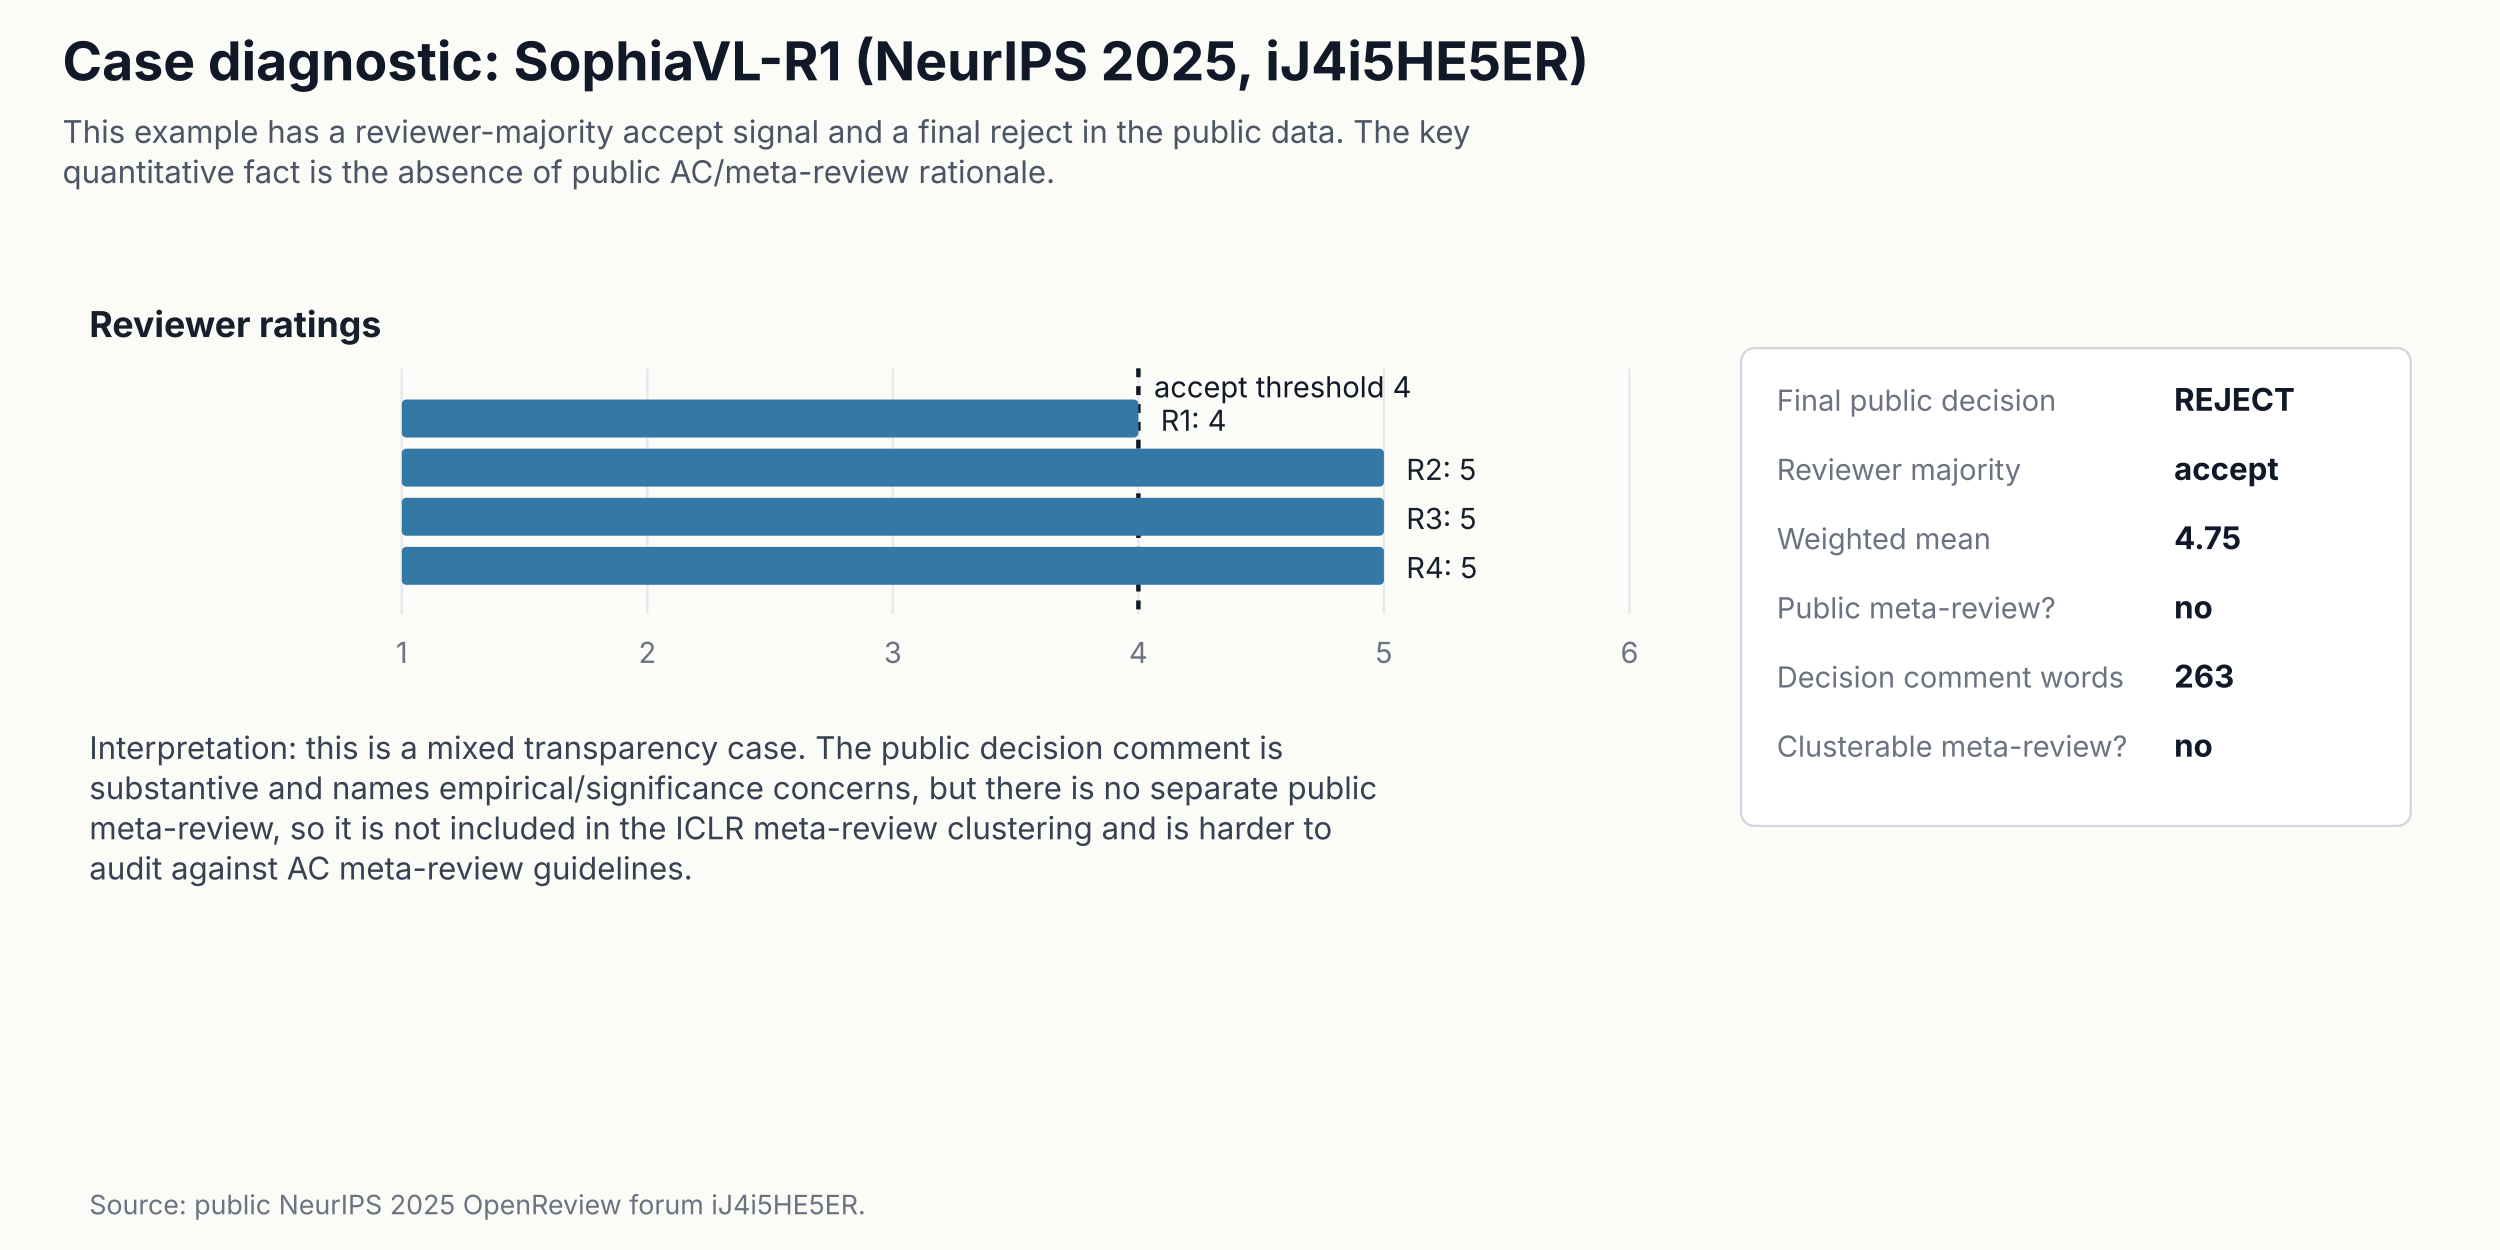
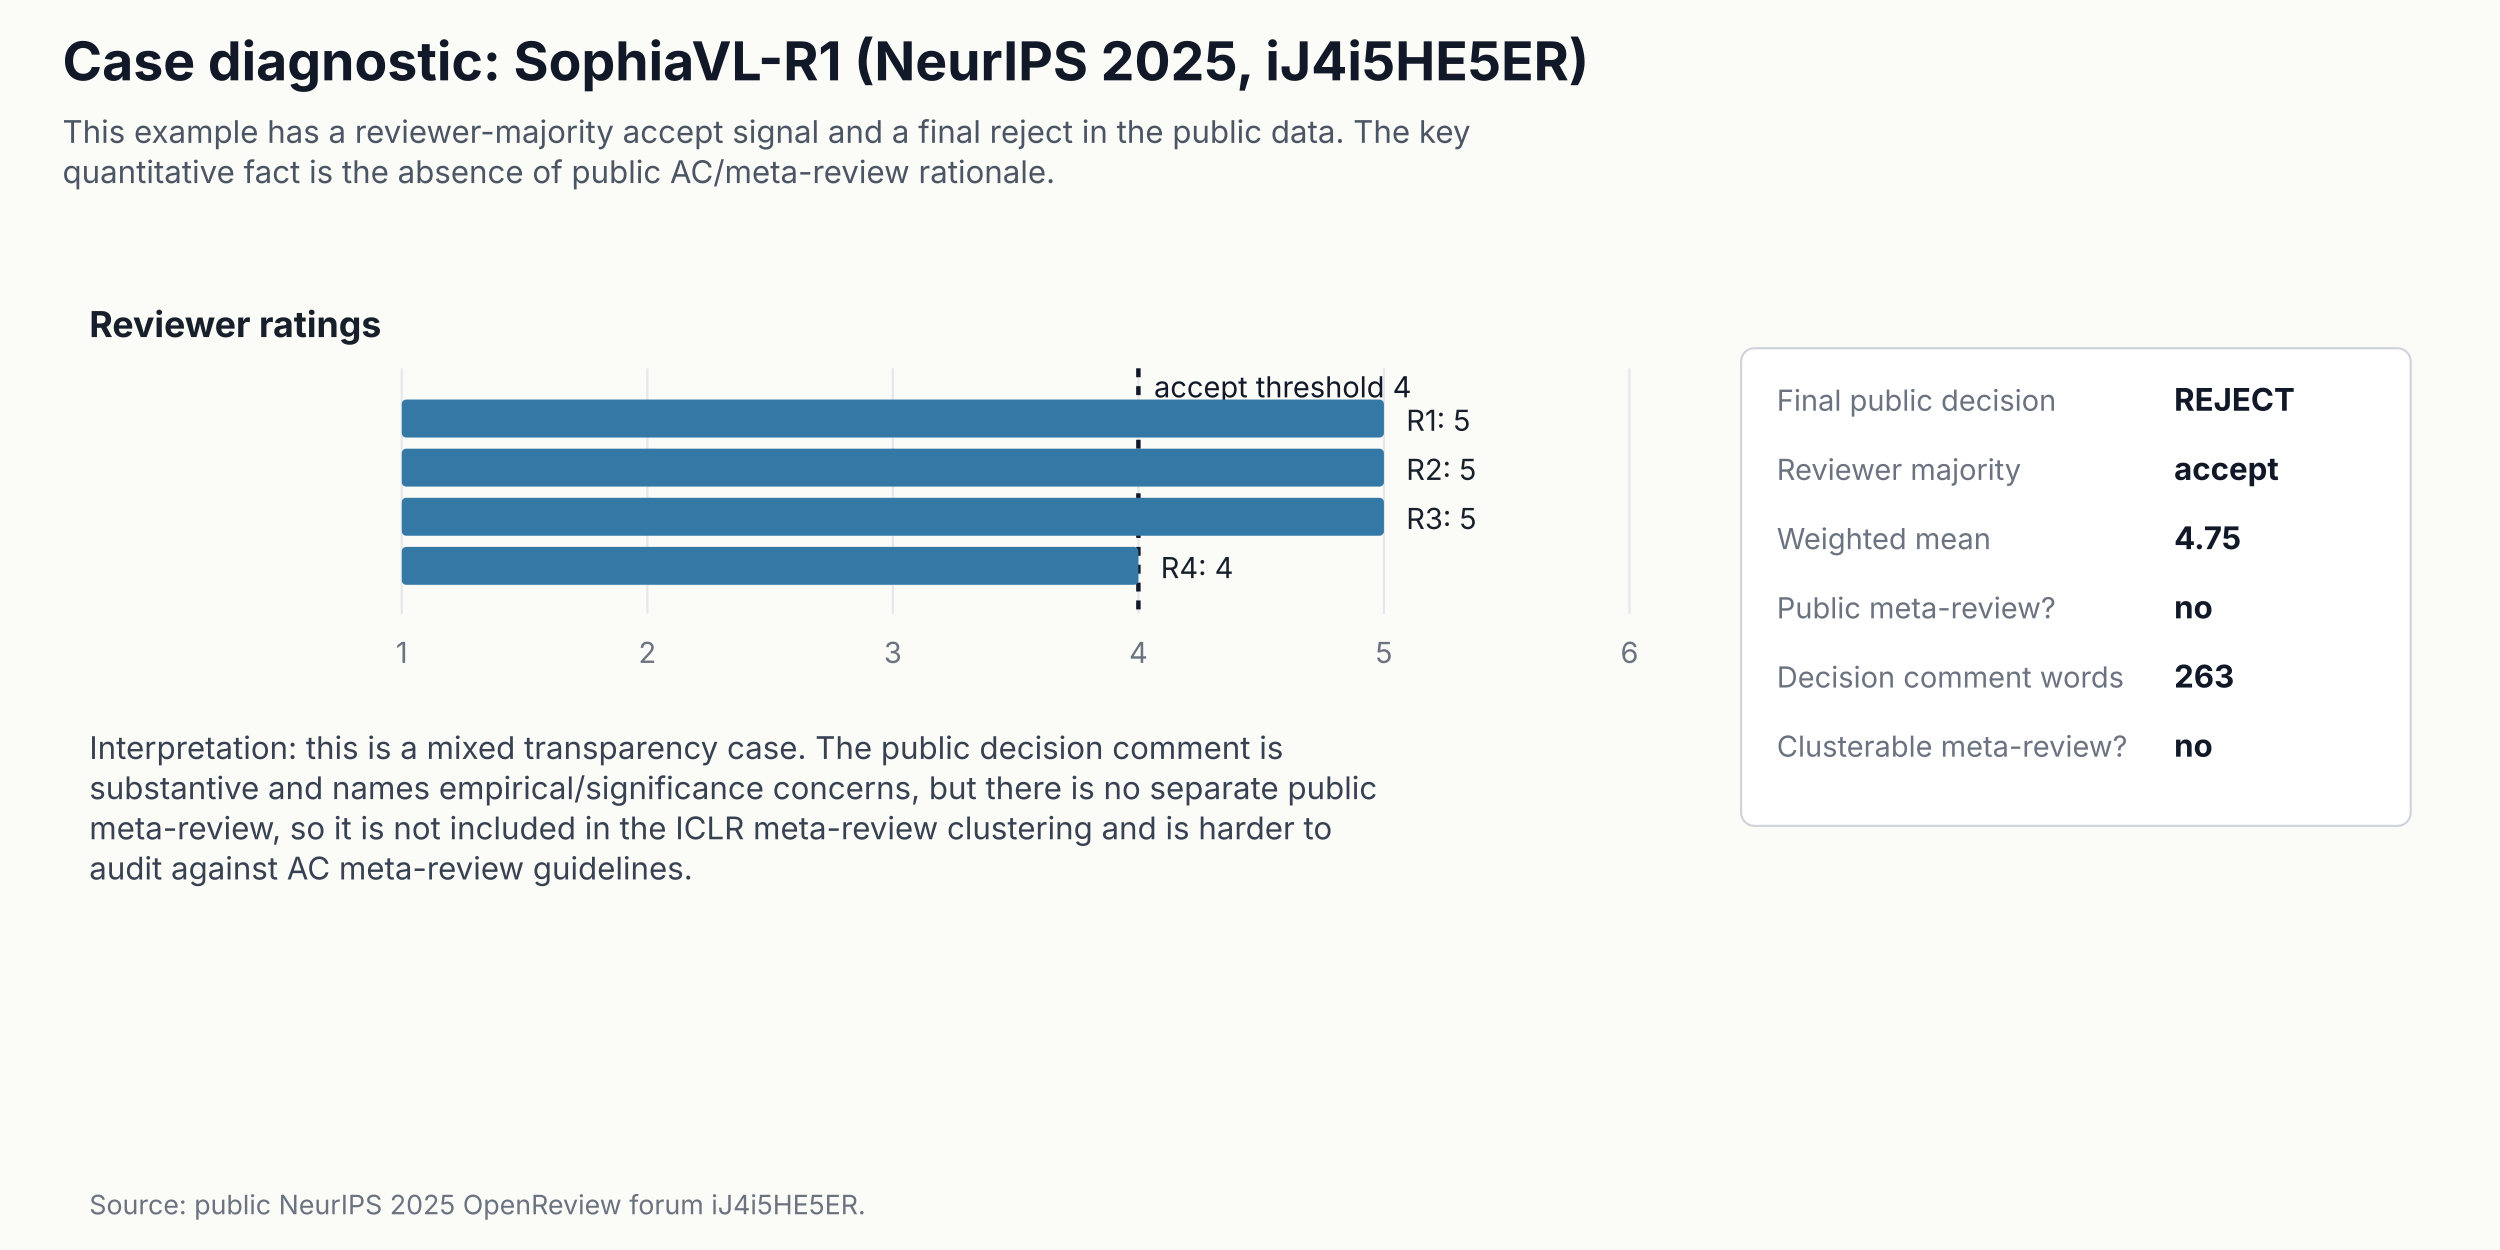
<svg xmlns="http://www.w3.org/2000/svg" width="1120" height="560" viewBox="0 0 1120 560">
  <rect width="100%" height="100%" fill="#fbfbf8" />
  <text x="28.0" y="36.0" font-family="Inter, Arial, sans-serif" font-size="24" font-weight="700" fill="#111827" text-anchor="start">Case diagnostic: SophiaVL-R1 (NeurIPS 2025, iJ4i5HE5ER)</text>
  <text x="28.0" y="64.0" font-family="Inter, Arial, sans-serif" font-size="14" font-weight="400" fill="#4b5563" text-anchor="start">This example has a reviewer-majority accept signal and a final reject in the public data. The key</text>
  <text x="28.0" y="82.0" font-family="Inter, Arial, sans-serif" font-size="14" font-weight="400" fill="#4b5563" text-anchor="start">quantitative fact is the absence of public AC/meta-review rationale.</text>
  <text x="40.0" y="151.0" font-family="Inter, Arial, sans-serif" font-size="16" font-weight="700" fill="#17202a" text-anchor="start">Reviewer ratings</text>
  <line x1="180.0" x2="180.0" y1="165" y2="275" stroke="#e5e7eb" />
  <text x="180.0" y="297.0" font-family="Inter, Arial, sans-serif" font-size="13" font-weight="400" fill="#6b7280" text-anchor="middle">1</text>
  <line x1="290.0" x2="290.0" y1="165" y2="275" stroke="#e5e7eb" />
  <text x="290.0" y="297.0" font-family="Inter, Arial, sans-serif" font-size="13" font-weight="400" fill="#6b7280" text-anchor="middle">2</text>
  <line x1="400.0" x2="400.0" y1="165" y2="275" stroke="#e5e7eb" />
  <text x="400.0" y="297.0" font-family="Inter, Arial, sans-serif" font-size="13" font-weight="400" fill="#6b7280" text-anchor="middle">3</text>
  <line x1="510.0" x2="510.0" y1="165" y2="275" stroke="#e5e7eb" />
  <text x="510.0" y="297.0" font-family="Inter, Arial, sans-serif" font-size="13" font-weight="400" fill="#6b7280" text-anchor="middle">4</text>
  <line x1="620.0" x2="620.0" y1="165" y2="275" stroke="#e5e7eb" />
  <text x="620.0" y="297.0" font-family="Inter, Arial, sans-serif" font-size="13" font-weight="400" fill="#6b7280" text-anchor="middle">5</text>
  <line x1="730.0" x2="730.0" y1="165" y2="275" stroke="#e5e7eb" />
  <text x="730.0" y="297.0" font-family="Inter, Arial, sans-serif" font-size="13" font-weight="400" fill="#6b7280" text-anchor="middle">6</text>
  <line x1="510.0" x2="510.0" y1="165" y2="275" stroke="#111827" stroke-dasharray="4 4" stroke-width="2" />
  <text x="517.0" y="178.0" font-family="Inter, Arial, sans-serif" font-size="13" font-weight="400" fill="#111827" text-anchor="start">accept threshold 4</text>
-   <rect x="180" y="179" width="330.0" height="17" rx="2" fill="#3478a6" />
-   <text x="520.0" y="193.0" font-family="Inter, Arial, sans-serif" font-size="13" font-weight="400" fill="#17202a" text-anchor="start">R1: 4</text>
+   <rect x="180" y="179" width="440.0" height="17" rx="2" fill="#3478a6" />
+   <text x="630.0" y="193.0" font-family="Inter, Arial, sans-serif" font-size="13" font-weight="400" fill="#17202a" text-anchor="start">R1: 5</text>
  <rect x="180" y="201" width="440.0" height="17" rx="2" fill="#3478a6" />
  <text x="630.0" y="215.0" font-family="Inter, Arial, sans-serif" font-size="13" font-weight="400" fill="#17202a" text-anchor="start">R2: 5</text>
  <rect x="180" y="223" width="440.0" height="17" rx="2" fill="#3478a6" />
  <text x="630.0" y="237.0" font-family="Inter, Arial, sans-serif" font-size="13" font-weight="400" fill="#17202a" text-anchor="start">R3: 5</text>
-   <rect x="180" y="245" width="440.0" height="17" rx="2" fill="#3478a6" />
-   <text x="630.0" y="259.0" font-family="Inter, Arial, sans-serif" font-size="13" font-weight="400" fill="#17202a" text-anchor="start">R4: 5</text>
+   <rect x="180" y="245" width="330.0" height="17" rx="2" fill="#3478a6" />
+   <text x="520.0" y="259.0" font-family="Inter, Arial, sans-serif" font-size="13" font-weight="400" fill="#17202a" text-anchor="start">R4: 4</text>
  <rect x="780" y="156" width="300" height="214" rx="6" fill="#ffffff" stroke="#d1d5db" />
  <text x="796.0" y="184.0" font-family="Inter, Arial, sans-serif" font-size="13" font-weight="400" fill="#6b7280" text-anchor="start">Final public decision</text>
  <text x="974.0" y="184.0" font-family="Inter, Arial, sans-serif" font-size="14" font-weight="700" fill="#111827" text-anchor="start">REJECT</text>
  <text x="796.0" y="215.0" font-family="Inter, Arial, sans-serif" font-size="13" font-weight="400" fill="#6b7280" text-anchor="start">Reviewer majority</text>
  <text x="974.0" y="215.0" font-family="Inter, Arial, sans-serif" font-size="14" font-weight="700" fill="#111827" text-anchor="start">accept</text>
  <text x="796.0" y="246.0" font-family="Inter, Arial, sans-serif" font-size="13" font-weight="400" fill="#6b7280" text-anchor="start">Weighted mean</text>
  <text x="974.0" y="246.0" font-family="Inter, Arial, sans-serif" font-size="14" font-weight="700" fill="#111827" text-anchor="start">4.75</text>
  <text x="796.0" y="277.0" font-family="Inter, Arial, sans-serif" font-size="13" font-weight="400" fill="#6b7280" text-anchor="start">Public meta-review?</text>
  <text x="974.0" y="277.0" font-family="Inter, Arial, sans-serif" font-size="14" font-weight="700" fill="#111827" text-anchor="start">no</text>
  <text x="796.0" y="308.0" font-family="Inter, Arial, sans-serif" font-size="13" font-weight="400" fill="#6b7280" text-anchor="start">Decision comment words</text>
  <text x="974.0" y="308.0" font-family="Inter, Arial, sans-serif" font-size="14" font-weight="700" fill="#111827" text-anchor="start">263</text>
  <text x="796.0" y="339.0" font-family="Inter, Arial, sans-serif" font-size="13" font-weight="400" fill="#6b7280" text-anchor="start">Clusterable meta-review?</text>
  <text x="974.0" y="339.0" font-family="Inter, Arial, sans-serif" font-size="14" font-weight="700" fill="#111827" text-anchor="start">no</text>
  <text x="40.0" y="340.0" font-family="Inter, Arial, sans-serif" font-size="14" font-weight="400" fill="#374151" text-anchor="start">Interpretation: this is a mixed transparency case. The public decision comment is</text>
  <text x="40.0" y="358.0" font-family="Inter, Arial, sans-serif" font-size="14" font-weight="400" fill="#374151" text-anchor="start">substantive and names empirical/significance concerns, but there is no separate public</text>
  <text x="40.0" y="376.0" font-family="Inter, Arial, sans-serif" font-size="14" font-weight="400" fill="#374151" text-anchor="start">meta-review, so it is not included in the ICLR meta-review clustering and is harder to</text>
  <text x="40.0" y="394.0" font-family="Inter, Arial, sans-serif" font-size="14" font-weight="400" fill="#374151" text-anchor="start">audit against AC meta-review guidelines.</text>
  <text x="40.0" y="544.0" font-family="Inter, Arial, sans-serif" font-size="12" font-weight="400" fill="#6b7280" text-anchor="start">Source: public NeurIPS 2025 OpenReview forum iJ4i5HE5ER.</text>
</svg>
